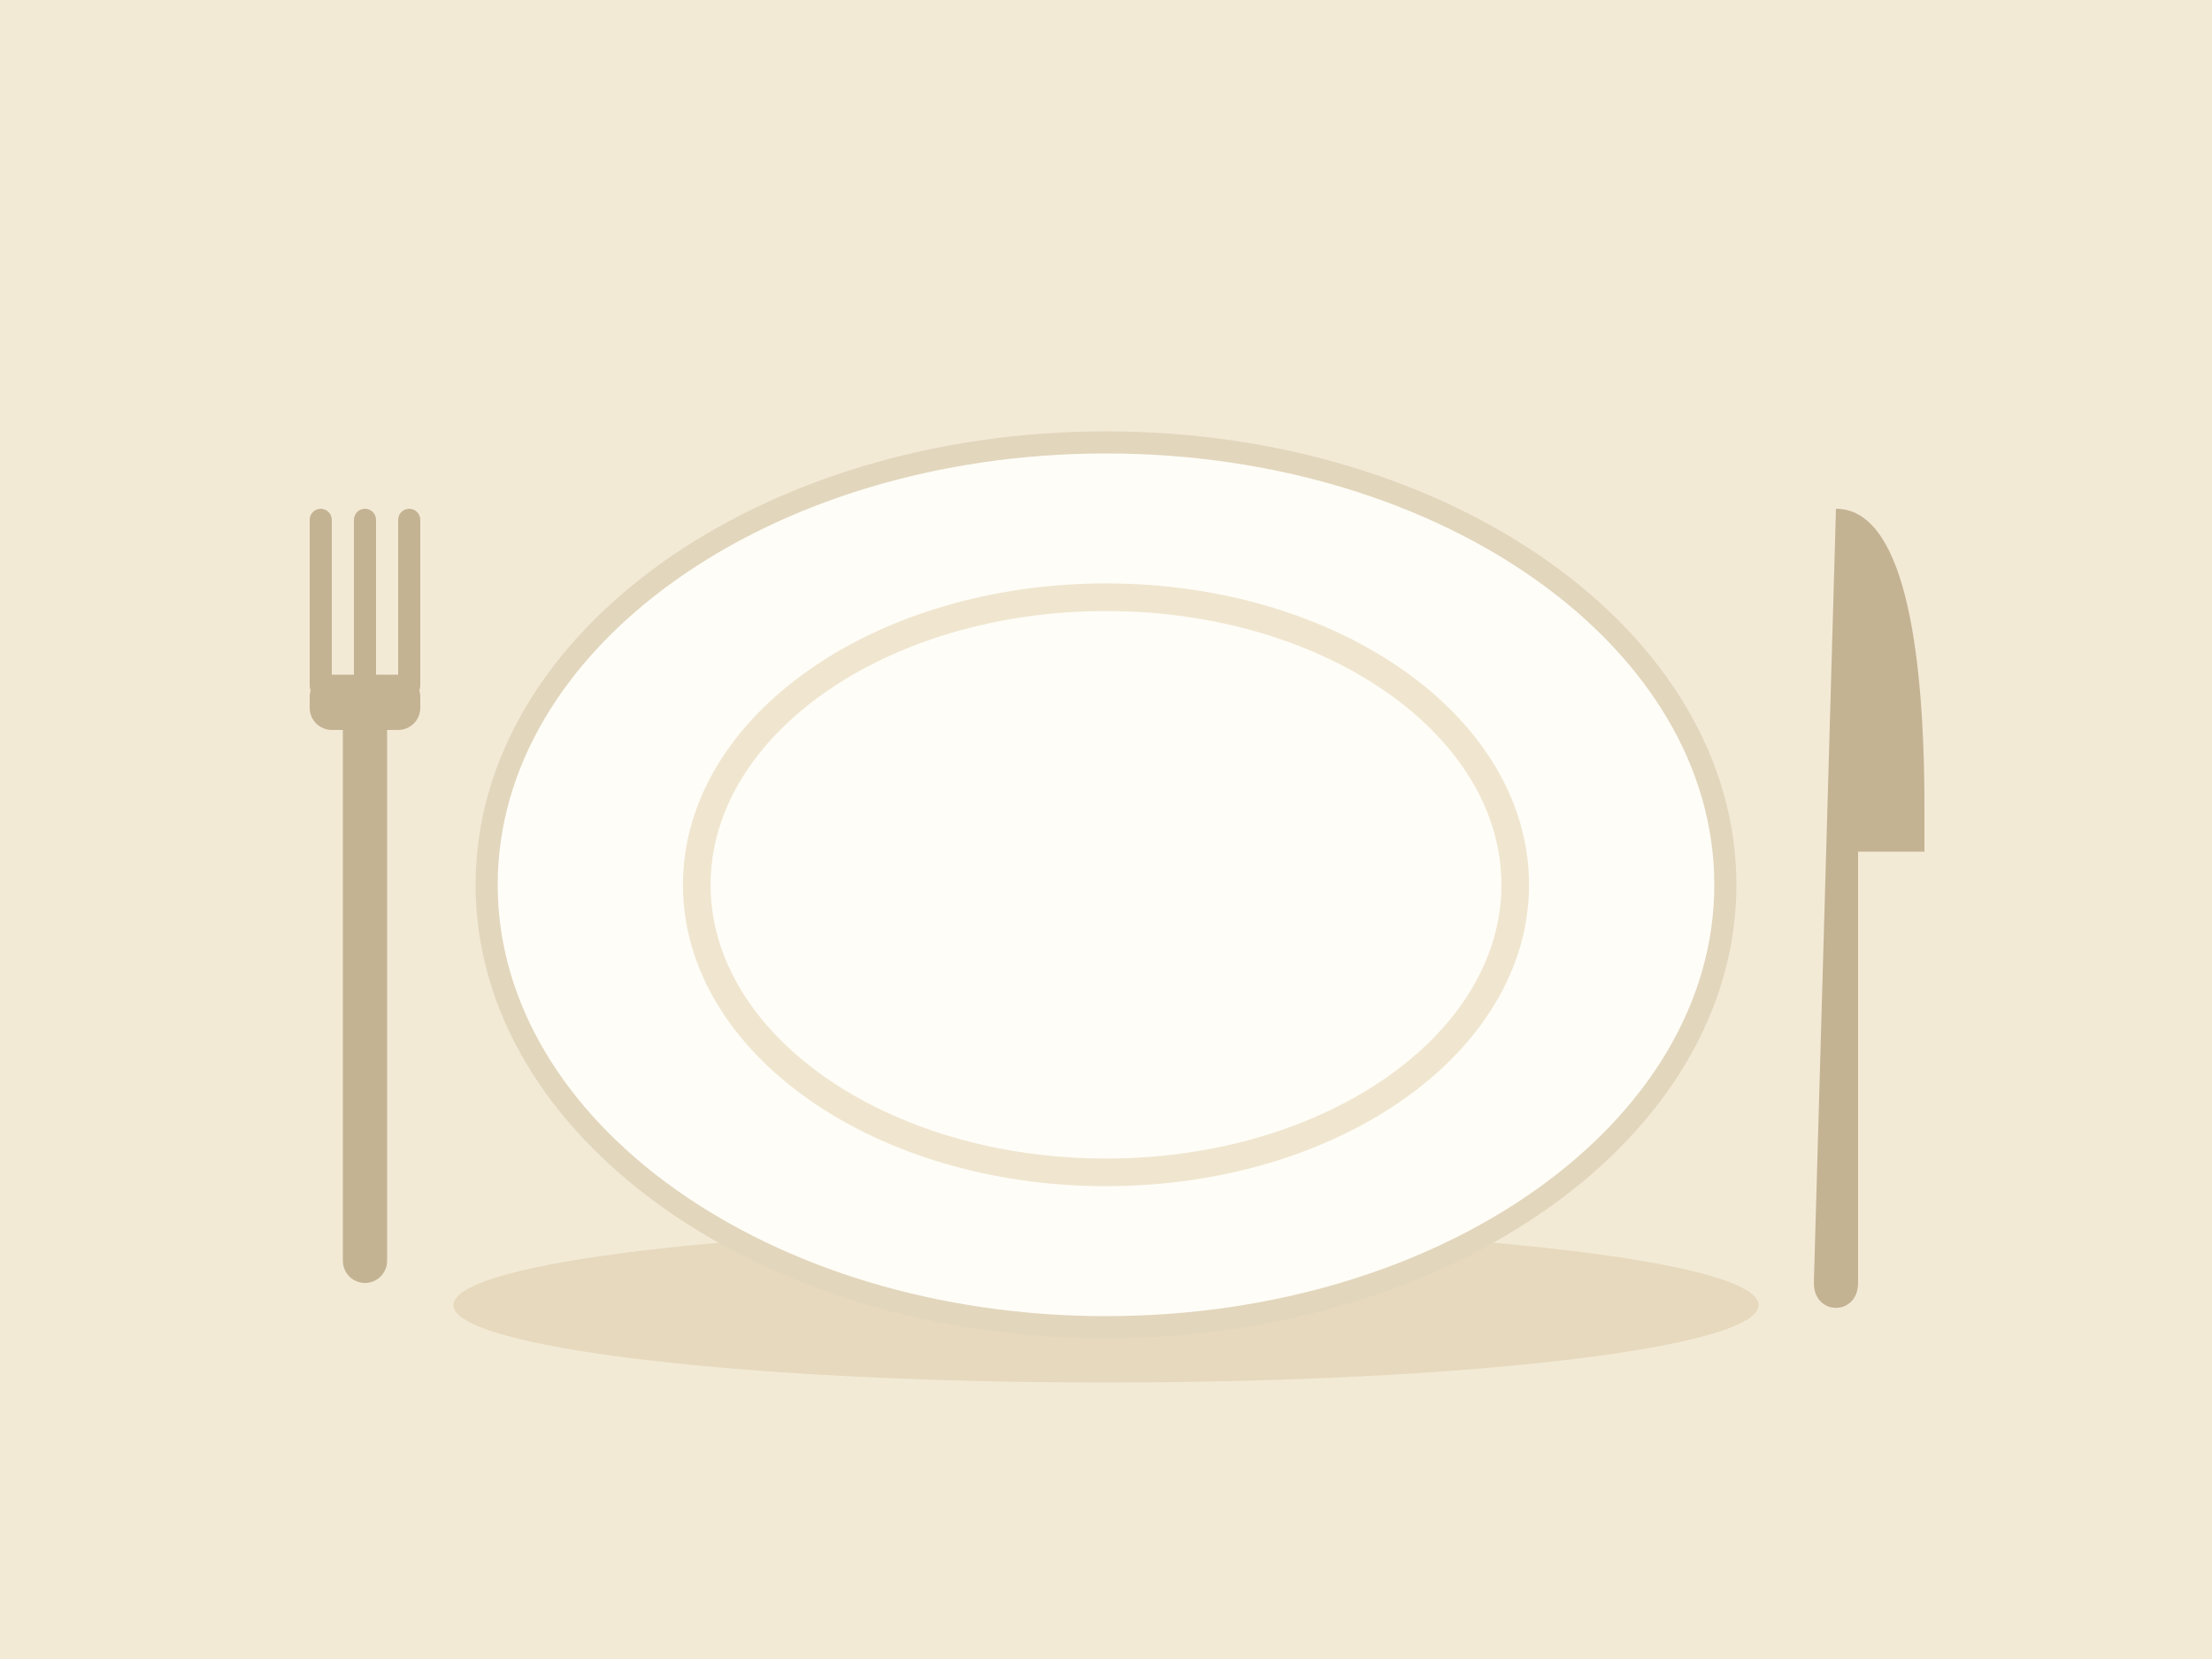
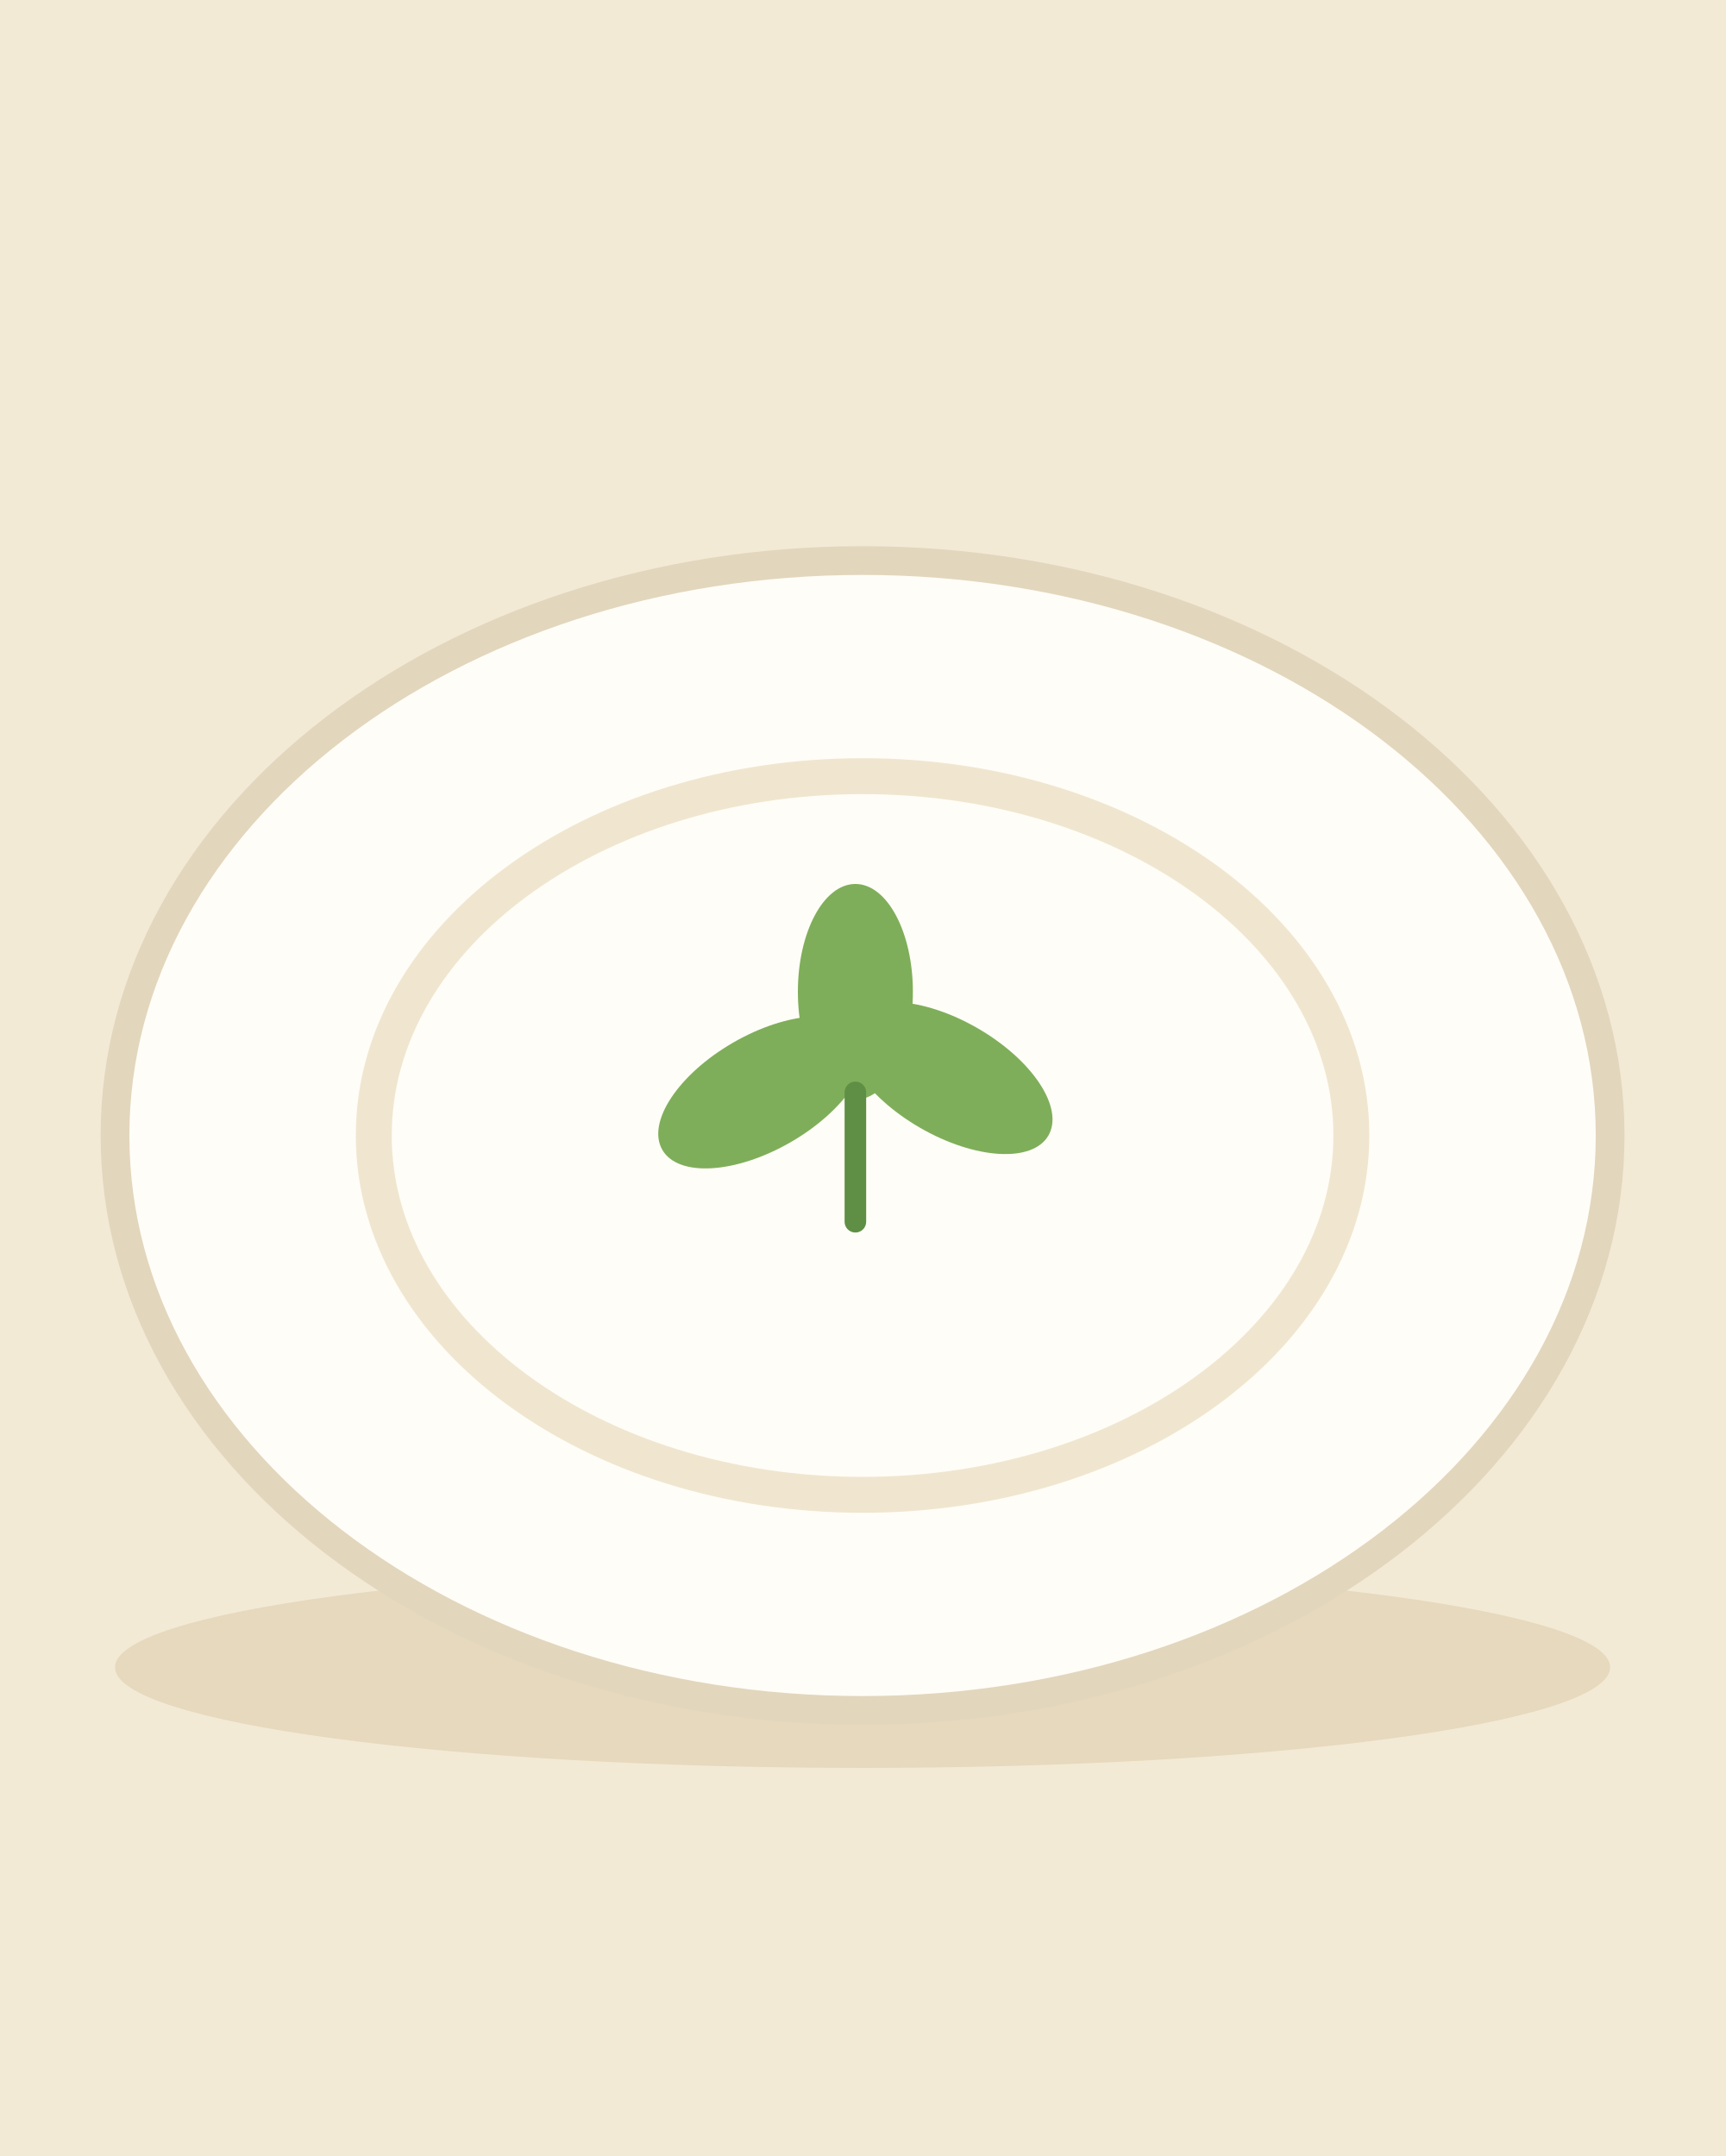
- <svg xmlns="http://www.w3.org/2000/svg" viewBox="0 0 400 300">
+ <svg xmlns="http://www.w3.org/2000/svg" viewBox="80 0 240 300">
  <rect width="400" height="300" fill="#f3ead6" />
-   <ellipse cx="200" cy="236" rx="118" ry="14" fill="#e6d9bd" />
-   <ellipse cx="200" cy="160" rx="112" ry="80" fill="#fffdf7" stroke="#e2d6bd" stroke-width="4" />
-   <ellipse cx="200" cy="160" rx="74" ry="52" fill="none" stroke="#f0e6d0" stroke-width="5" />
-   <g fill="#c4b393">
-     <rect x="56" y="92" width="4" height="34" rx="2" />
-     <rect x="64" y="92" width="4" height="34" rx="2" />
-     <rect x="72" y="92" width="4" height="34" rx="2" />
-     <rect x="56" y="122" width="20" height="10" rx="4" />
-     <rect x="62" y="128" width="8" height="104" rx="4" />
-     <path d="M332 92c12 0 16 24 16 54v8h-12v78c0 6-8 6-8 0z" />
+   <ellipse cx="200" cy="232" rx="104" ry="14" fill="#e6d9bd" />
+   <ellipse cx="200" cy="158" rx="104" ry="80" fill="#fffdf7" stroke="#e2d6bd" stroke-width="4" />
+   <ellipse cx="200" cy="158" rx="68" ry="50" fill="none" stroke="#f0e6d0" stroke-width="5" />
+   <g fill="#7fae5a">
+     <ellipse cx="186" cy="152" rx="16" ry="8" transform="rotate(-30 186 152)" />
+     <ellipse cx="212" cy="150" rx="16" ry="8" transform="rotate(30 212 150)" />
+     <ellipse cx="199" cy="138" rx="8" ry="15" />
  </g>
+   <path d="M199 152v18" stroke="#5f8f45" stroke-width="3" stroke-linecap="round" />
</svg>
